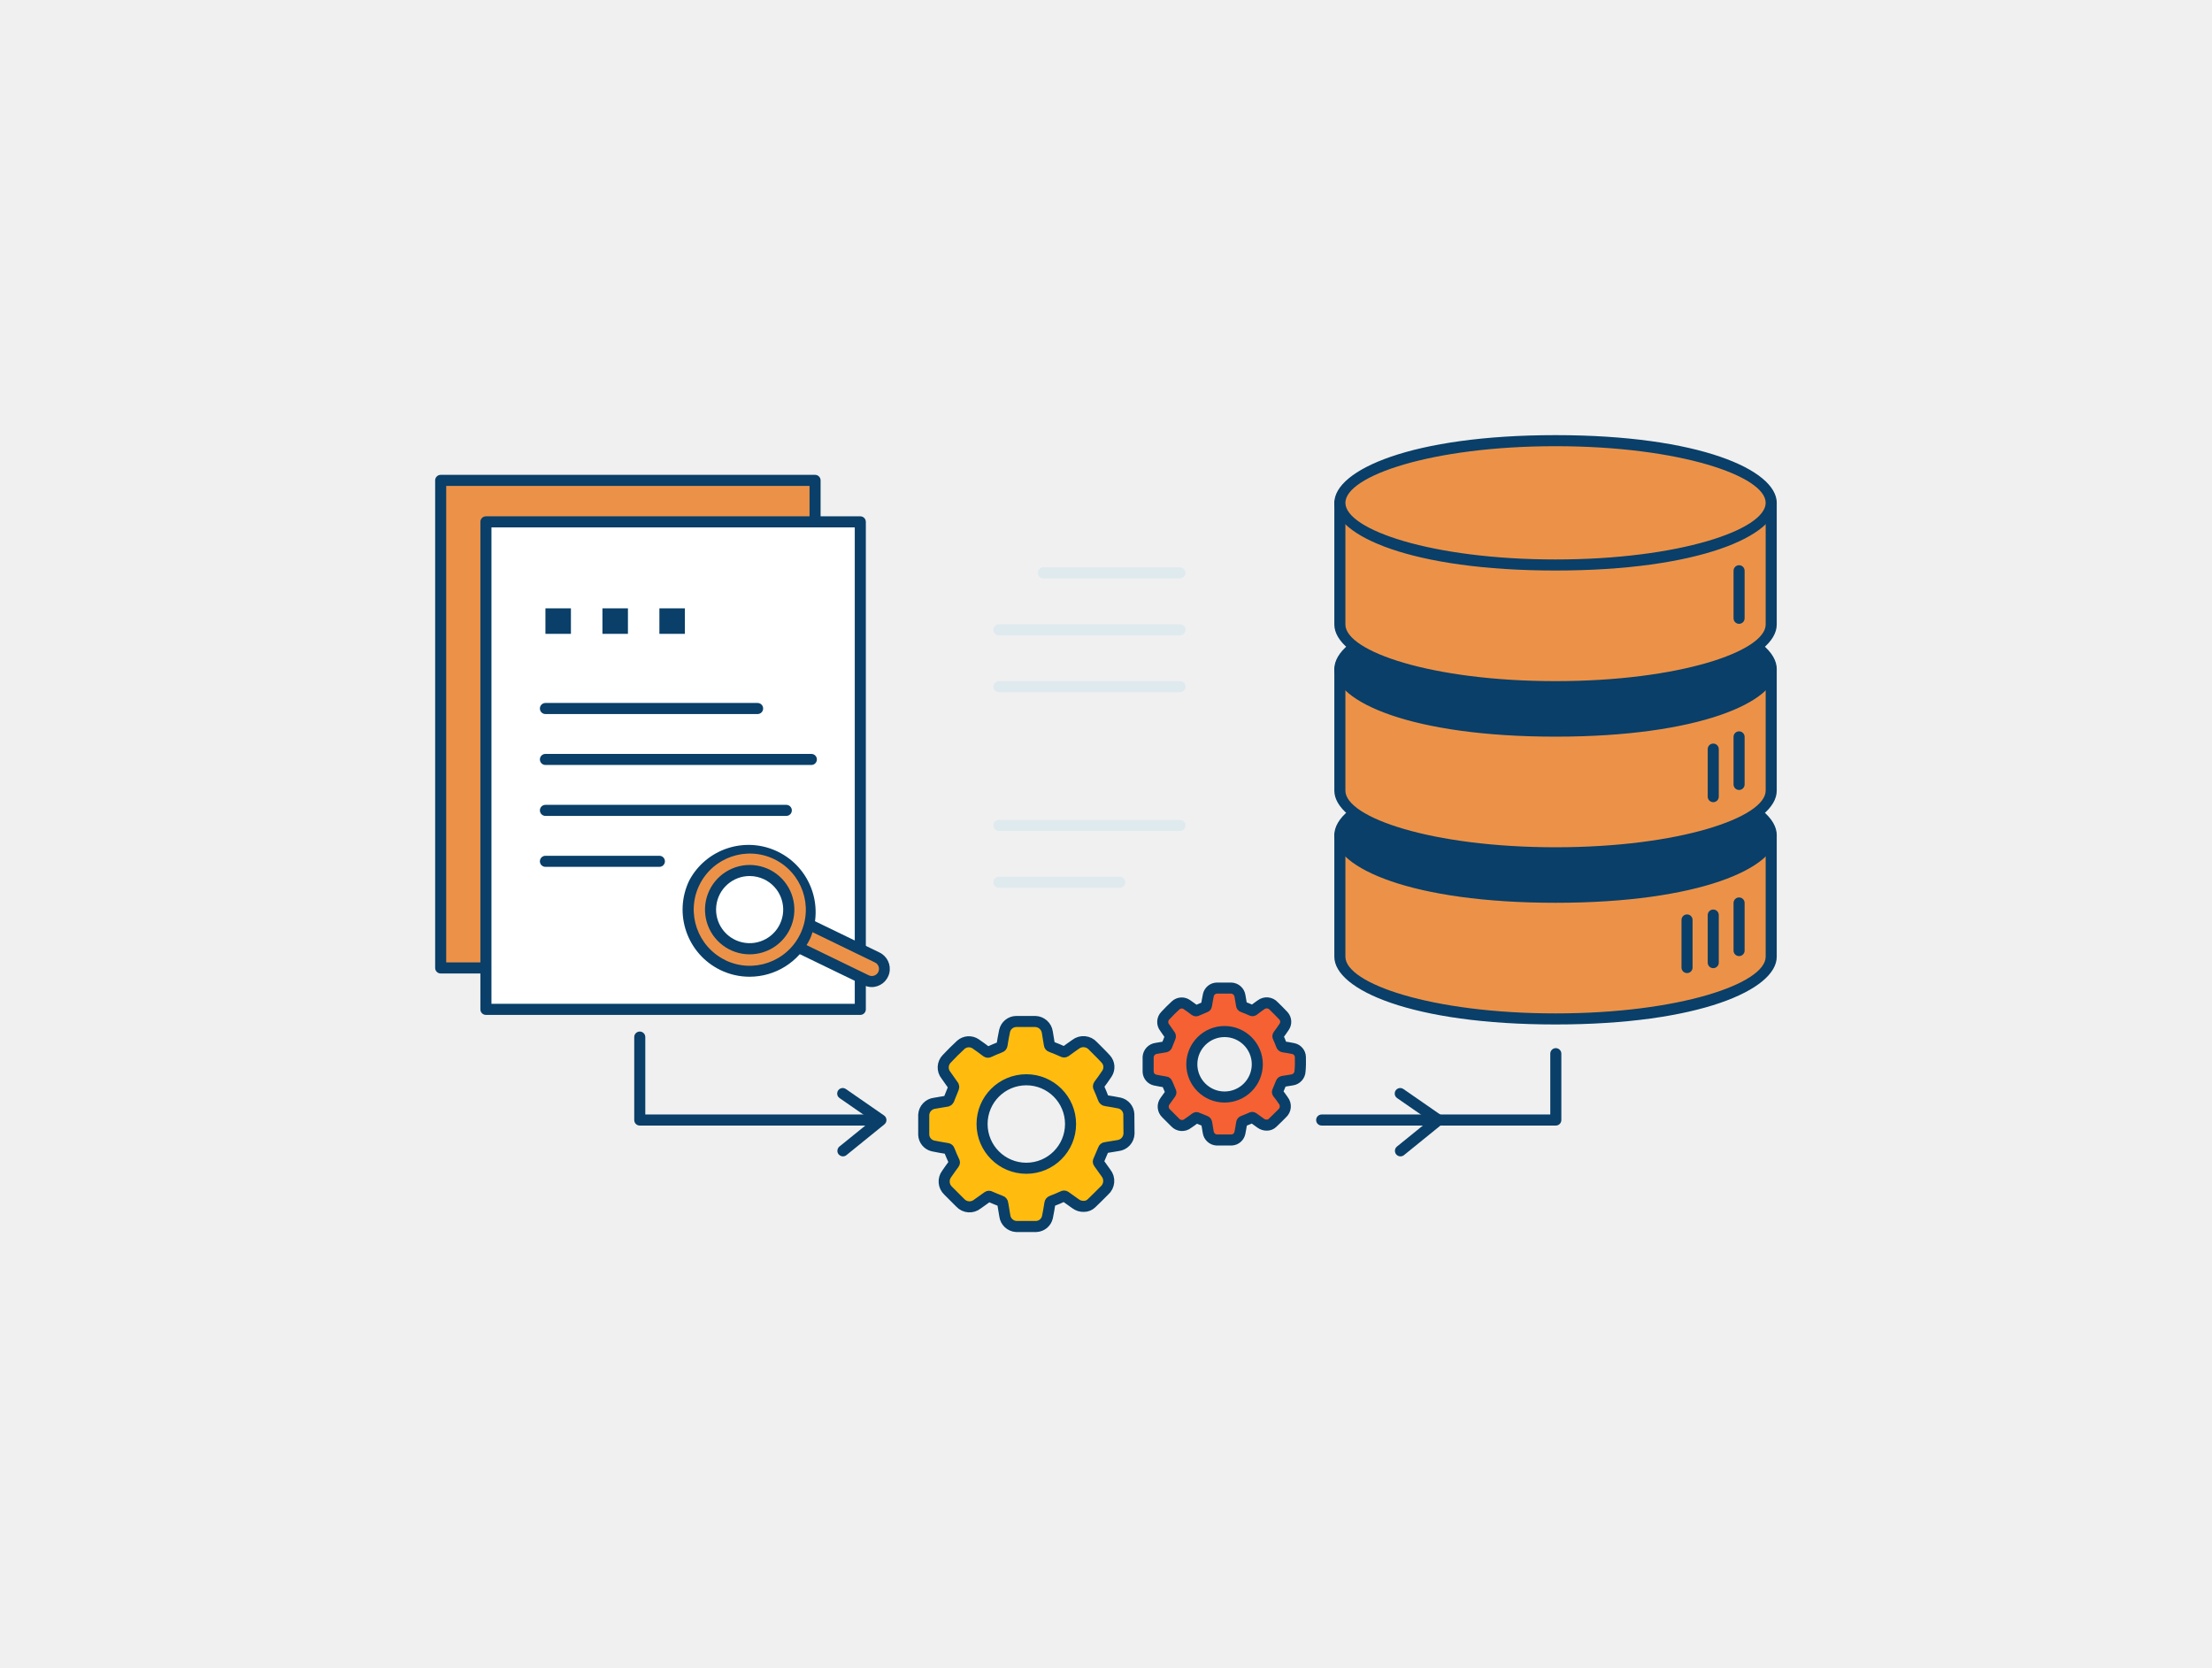
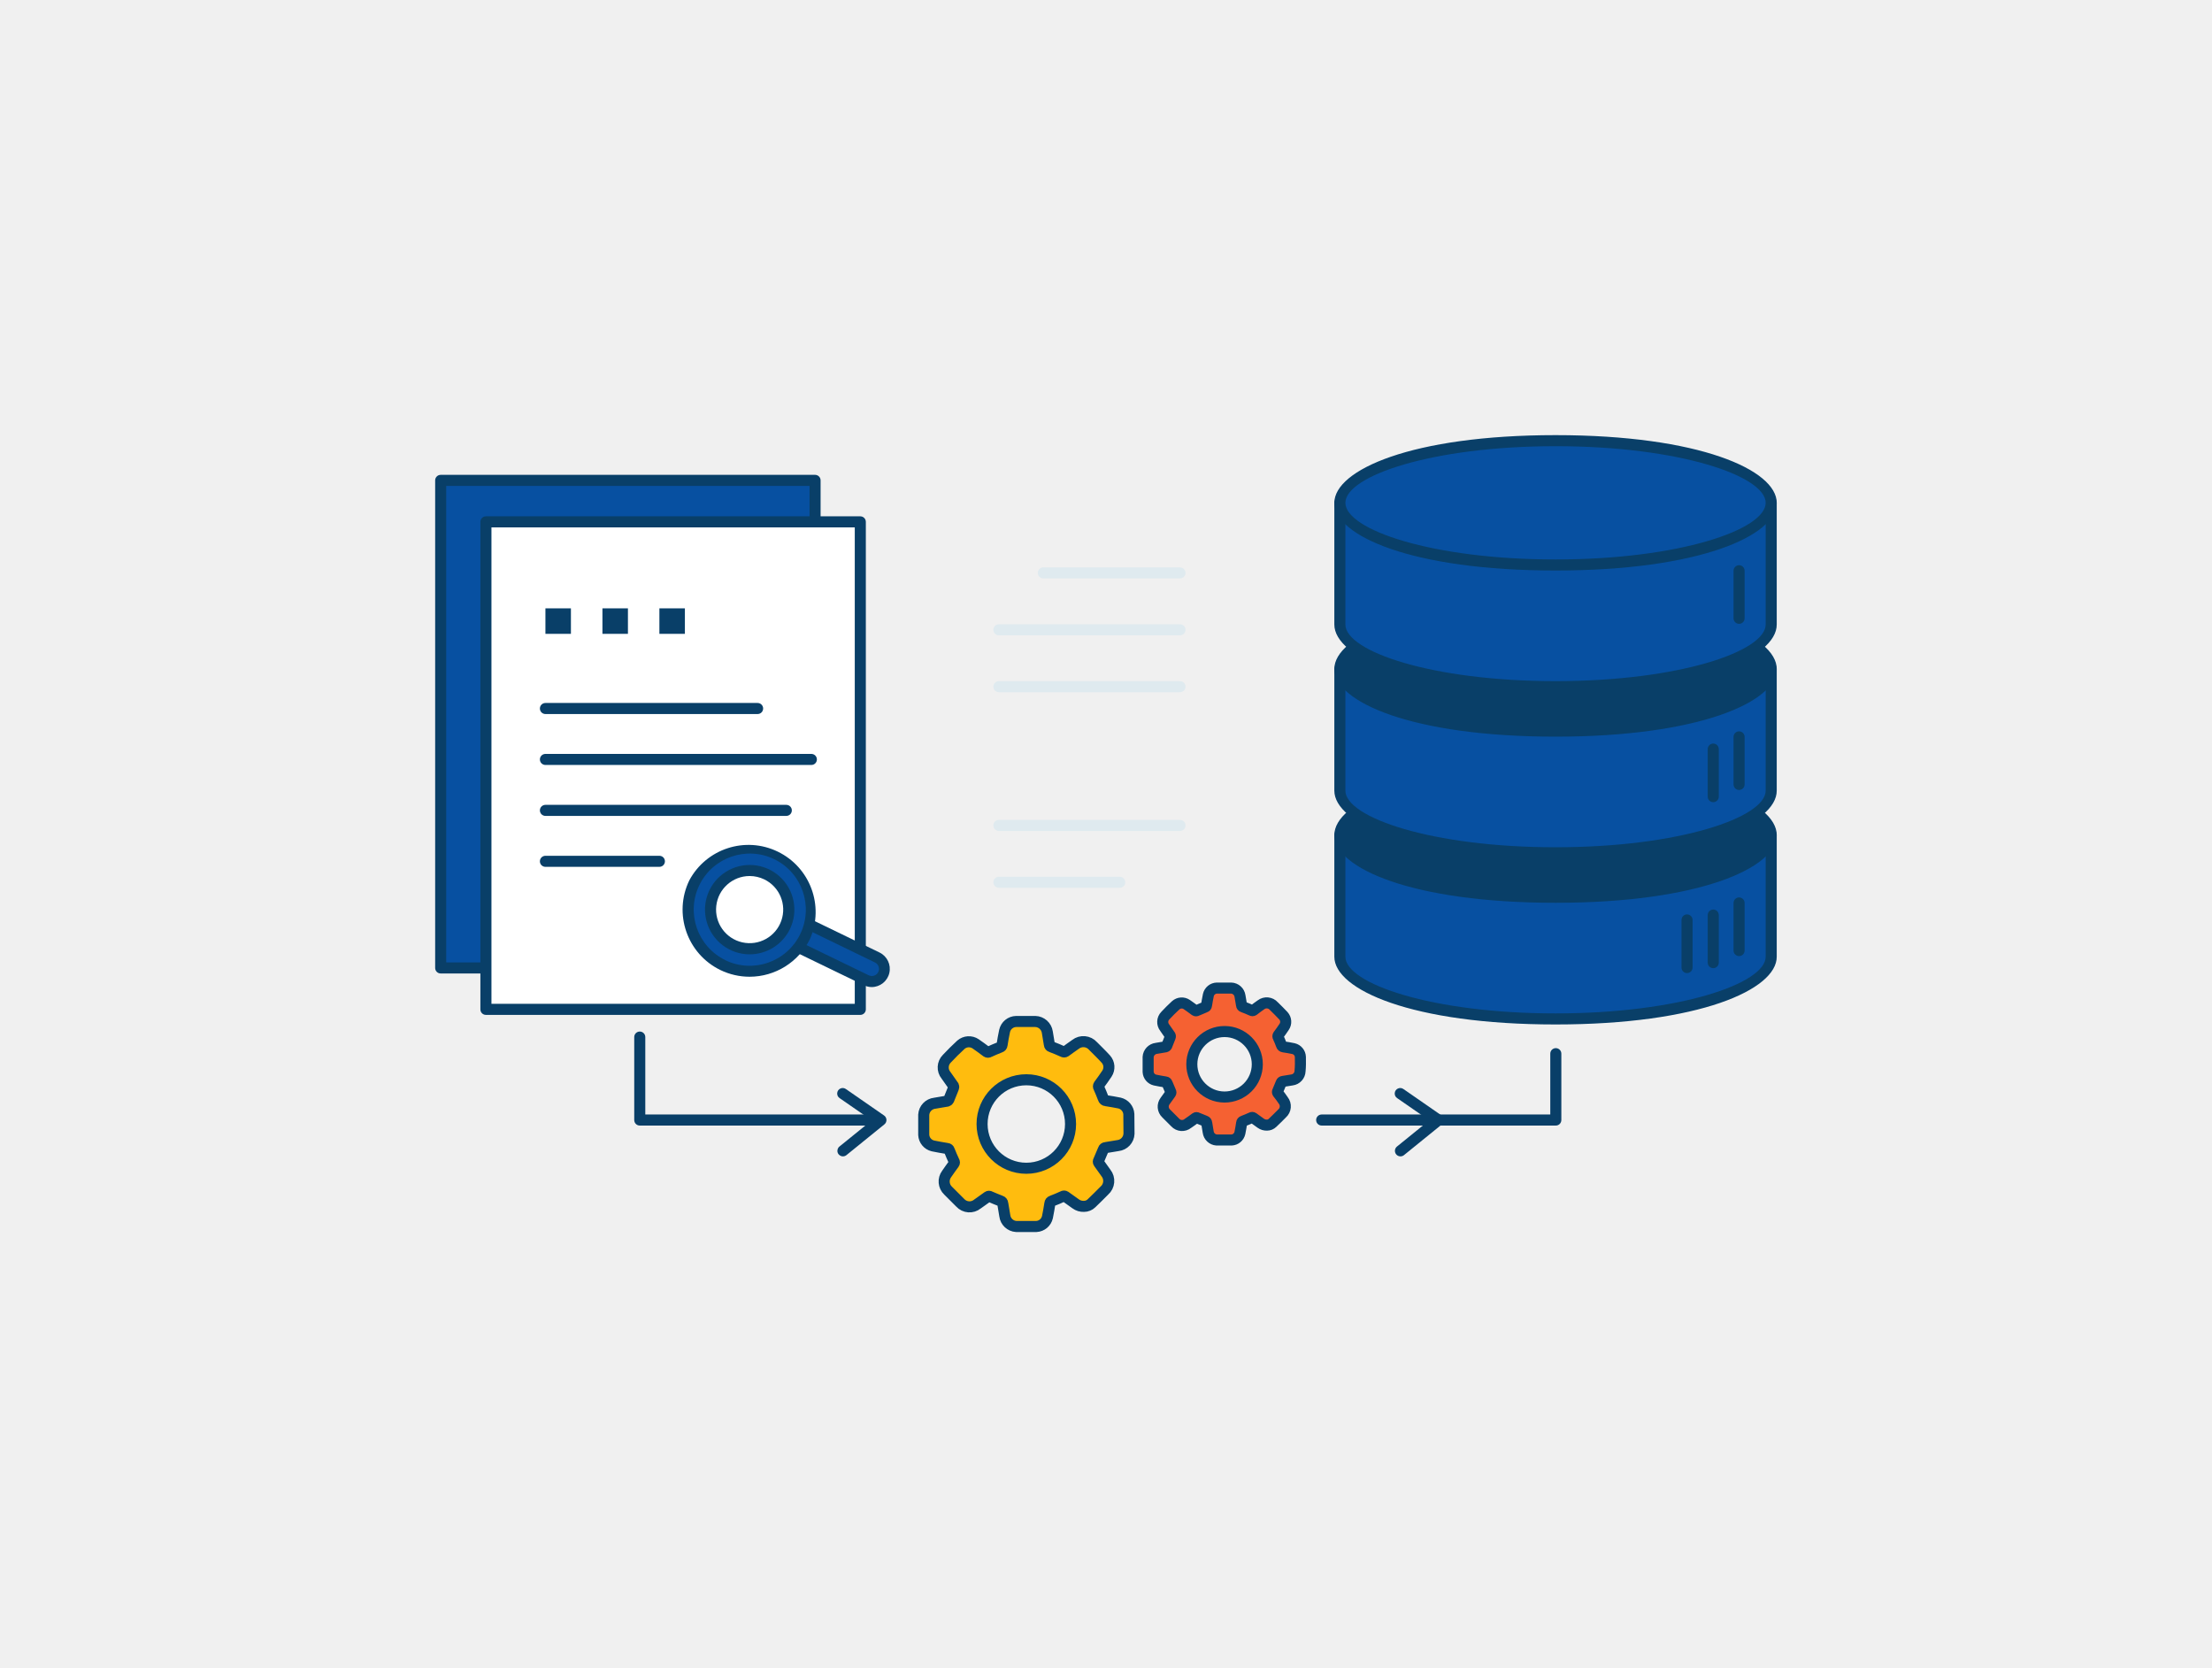
<svg xmlns="http://www.w3.org/2000/svg" viewBox="0 0 400 300" width="406" height="306" class="illustration styles_illustrationTablet__1DWOa">
  <g id="_519_analytics_process_outline" data-name="#519_analytics_process_outline">
-     <rect x="79.69" y="86.12" width="67.7" height="88.16" fill="#ec9248" />
+     <rect x="79.69" y="86.12" width="67.7" height="88.16" fill="#0750a1" />
    <path d="M147.39,175.28H79.69a1,1,0,0,1-1-1V86.12a1,1,0,0,1,1-1h67.7a1,1,0,0,1,1,1v88.16A1,1,0,0,1,147.39,175.28Zm-66.7-2h65.7V87.12H80.69Z" fill="#093f68" />
    <rect x="87.87" y="93.62" width="67.7" height="88.16" fill="#fff" />
    <path d="M155.57,182.77H87.87a1,1,0,0,1-1-1V93.62a1,1,0,0,1,1-1h67.7a1,1,0,0,1,1,1v88.15A1,1,0,0,1,155.57,182.77Zm-66.7-2h65.7V94.62H88.87Z" fill="#093f68" />
    <rect x="98.63" y="109.26" width="4.61" height="4.61" fill="#093f68" />
    <rect x="108.94" y="109.26" width="4.61" height="4.61" fill="#093f68" />
    <rect x="119.24" y="109.26" width="4.61" height="4.61" fill="#093f68" />
    <path d="M137,128.37H98.63a1,1,0,0,1,0-2H137a1,1,0,0,1,0,2Z" fill="#093f68" />
    <path d="M146.72,137.58H98.63a1,1,0,0,1,0-2h48.09a1,1,0,0,1,0,2Z" fill="#093f68" />
    <path d="M142.19,146.79H98.63a1,1,0,0,1,0-2h43.56a1,1,0,0,1,0,2Z" fill="#093f68" />
    <path d="M119.24,156H98.63a1,1,0,0,1,0-2h20.61a1,1,0,1,1,0,2Z" fill="#093f68" />
    <path d="M281.29,202.78H239a1,1,0,0,1,0-2h41.34v-11a1,1,0,0,1,2,0v12A1,1,0,0,1,281.29,202.78Z" fill="#093f68" />
    <path d="M157.44,202.78H115.69a1,1,0,0,1-1-1v-15a1,1,0,0,1,2,0v14h40.75a1,1,0,0,1,0,2Z" fill="#093f68" />
    <g id="ahcQ9Z">
      <path d="M204.13,200.71a2.19,2.19,0,0,0-1.68-2c-.81-.17-1.63-.3-2.45-.43a.53.53,0,0,1-.49-.4c-.24-.66-.52-1.3-.8-1.94a.42.42,0,0,1,0-.49c.5-.68,1-1.35,1.46-2.06a2.15,2.15,0,0,0-.19-2.62c-.75-.83-1.56-1.6-2.34-2.39a2.31,2.31,0,0,0-3.14-.29c-.61.43-1.23.86-1.83,1.31a.44.44,0,0,1-.49,0q-1-.46-2.1-.87a.42.42,0,0,1-.32-.38c-.12-.75-.24-1.5-.37-2.25a2.27,2.27,0,0,0-2.17-1.94c-1.15,0-2.31,0-3.46,0a2.19,2.19,0,0,0-2.1,1.72c-.19.84-.32,1.69-.46,2.54a.44.44,0,0,1-.31.38c-.68.26-1.35.55-2,.85a.41.41,0,0,1-.47,0c-.66-.49-1.33-1-2-1.45a2.19,2.19,0,0,0-2.66.17c-.88.81-1.73,1.65-2.54,2.52a2.23,2.23,0,0,0-.15,3c.45.64.92,1.28,1.36,1.93a.43.43,0,0,1,0,.35c-.28.72-.57,1.45-.87,2.16a.46.46,0,0,1-.28.23l-2.24.38a2.24,2.24,0,0,0-2,2.1c0,1.21,0,2.42,0,3.62a2.17,2.17,0,0,0,1.66,2c.86.19,1.73.32,2.6.47a.4.4,0,0,1,.36.3c.27.69.56,1.36.86,2a.35.35,0,0,1,0,.43c-.45.62-.91,1.24-1.34,1.88a2.27,2.27,0,0,0,.26,3q1.08,1.11,2.19,2.19a2.27,2.27,0,0,0,3.12.24c.63-.44,1.26-.88,1.88-1.34a.35.35,0,0,1,.41,0c.64.27,1.28.55,1.93.79a.49.49,0,0,1,.36.45c.11.75.24,1.48.37,2.22a2.22,2.22,0,0,0,2.07,1.94c1.21,0,2.43,0,3.64,0a2.17,2.17,0,0,0,2-1.69c.18-.82.3-1.65.44-2.48a.48.48,0,0,1,.34-.43c.68-.26,1.36-.54,2-.84a.39.39,0,0,1,.44,0l1.88,1.34a2.34,2.34,0,0,0,1.51.46,1.93,1.93,0,0,0,1.35-.55c.79-.75,1.56-1.53,2.33-2.3a2.31,2.31,0,0,0,.29-3.19l-1.31-1.83a.37.37,0,0,1,0-.44c.29-.67.58-1.35.85-2a.42.42,0,0,1,.39-.31c.75-.11,1.49-.24,2.24-.37a2.25,2.25,0,0,0,2-2.15C204.16,203.08,204.15,201.89,204.13,200.71Zm-18.54,9.79a8,8,0,1,1,8-8A8,8,0,0,1,185.59,210.5Z" fill="#ffbc0e" stroke="#093f68" stroke-linecap="round" stroke-linejoin="round" stroke-width="2" />
    </g>
    <g id="ahcQ9Z-2" data-name="ahcQ9Z">
      <path d="M235.15,190.37a1.61,1.61,0,0,0-1.24-1.5c-.6-.13-1.21-.23-1.82-.32a.42.42,0,0,1-.36-.3c-.18-.49-.38-1-.59-1.43a.33.33,0,0,1,0-.37c.37-.5.74-1,1.08-1.52a1.62,1.62,0,0,0-.14-2c-.56-.61-1.16-1.18-1.74-1.76a1.71,1.71,0,0,0-2.32-.22c-.45.32-.91.64-1.35,1a.33.33,0,0,1-.37,0c-.51-.23-1-.44-1.56-.64a.33.33,0,0,1-.23-.29c-.09-.55-.18-1.11-.28-1.66a1.67,1.67,0,0,0-1.6-1.44c-.86,0-1.71,0-2.57,0a1.62,1.62,0,0,0-1.55,1.27c-.14.62-.23,1.25-.34,1.88a.3.3,0,0,1-.23.28c-.5.2-1,.41-1.49.63a.29.29,0,0,1-.34,0c-.5-.37-1-.74-1.5-1.08a1.62,1.62,0,0,0-2,.13c-.65.6-1.28,1.22-1.88,1.87a1.64,1.64,0,0,0-.11,2.18l1,1.44a.31.31,0,0,1,0,.25c-.2.54-.42,1.08-.64,1.61a.34.34,0,0,1-.21.16l-1.66.28a1.69,1.69,0,0,0-1.49,1.57c0,.89,0,1.78,0,2.67a1.6,1.6,0,0,0,1.24,1.49c.63.14,1.28.24,1.92.35a.31.31,0,0,1,.27.22c.2.51.41,1,.64,1.51a.29.29,0,0,1,0,.32c-.34.46-.68.92-1,1.39a1.68,1.68,0,0,0,.19,2.25c.54.55,1.08,1.09,1.63,1.63a1.67,1.67,0,0,0,2.3.17c.47-.32.94-.65,1.4-1a.25.25,0,0,1,.3,0c.47.2,1,.41,1.43.58a.38.38,0,0,1,.27.34c.08.55.17,1.1.27,1.64a1.66,1.66,0,0,0,1.53,1.44q1.35,0,2.7,0a1.62,1.62,0,0,0,1.5-1.26c.13-.6.22-1.22.32-1.83a.35.35,0,0,1,.26-.32c.5-.19,1-.4,1.49-.62a.27.27,0,0,1,.32,0l1.39,1a1.82,1.82,0,0,0,1.12.34,1.42,1.42,0,0,0,1-.41c.59-.55,1.16-1.13,1.73-1.7a1.71,1.71,0,0,0,.21-2.36c-.31-.46-.64-.91-1-1.36a.29.29,0,0,1,0-.32c.22-.5.43-1,.63-1.52a.35.35,0,0,1,.29-.23c.56-.08,1.11-.17,1.67-.27a1.67,1.67,0,0,0,1.45-1.59C235.17,192.12,235.17,191.25,235.15,190.37Zm-13.73,7.25a5.92,5.92,0,1,1,5.94-5.91A5.92,5.92,0,0,1,221.42,197.62Z" fill="#f56132" stroke="#093f68" stroke-linecap="round" stroke-linejoin="round" stroke-width="2" />
    </g>
    <path d="M152.43,208.35a1,1,0,0,1-.63-1.78l5.84-4.73-5.78-4A1,1,0,1,1,153,196.2l6.87,4.76a1,1,0,0,1,.06,1.6l-6.87,5.57A1,1,0,0,1,152.43,208.35Z" fill="#093f68" />
    <path d="M253.25,208.35a1,1,0,0,1-.78-.37,1,1,0,0,1,.15-1.41l5.84-4.73-5.78-4a1,1,0,1,1,1.14-1.64l6.87,4.76a1,1,0,0,1,.43.79,1,1,0,0,1-.37.81l-6.87,5.57A1,1,0,0,1,253.25,208.35Z" fill="#093f68" />
-     <path d="M320.31,150.25v22c0,6.21-17.47,11.25-39,11.25s-39-5-39-11.25v-22Z" fill="#ec9248" />
+     <path d="M320.31,150.25v22c0,6.21-17.47,11.25-39,11.25s-39-5-39-11.25v-22Z" fill="#0750a1" />
    <path d="M281.29,184.5c-26,0-40-6.31-40-12.25v-22a1,1,0,0,1,1-1h78a1,1,0,0,1,1,1v22C321.31,178.19,307.28,184.5,281.29,184.5Zm-38-33.25v21c0,4.85,15.62,10.25,38,10.25s38-5.4,38-10.25v-21Z" fill="#093f68" />
    <ellipse cx="281.29" cy="150.25" rx="39.02" ry="11.24" fill="#093f68" />
    <path d="M281.29,162.5c-26,0-40-6.31-40-12.25s14-12.24,40-12.24,40,6.31,40,12.24S307.28,162.5,281.29,162.5Zm0-22.49c-22.4,0-38,5.4-38,10.24s15.62,10.25,38,10.25,38-5.4,38-10.25S303.69,140,281.29,140Z" fill="#093f68" />
    <path d="M314.48,172.14a1,1,0,0,1-1-1v-8.61a1,1,0,1,1,2,0v8.61A1,1,0,0,1,314.48,172.14Z" fill="#093f68" />
-     <path d="M320.31,120.22v22c0,6.21-17.47,11.24-39,11.24s-39-5-39-11.24v-22Z" fill="#ec9248" />
+     <path d="M320.31,120.22v22c0,6.21-17.47,11.24-39,11.24s-39-5-39-11.24v-22Z" fill="#0750a1" />
    <path d="M281.29,154.46c-26,0-40-6.31-40-12.24v-22a1,1,0,0,1,1-1h78a1,1,0,0,1,1,1v22C321.31,148.15,307.28,154.46,281.29,154.46Zm-38-33.24v21c0,4.84,15.62,10.24,38,10.24s38-5.4,38-10.24v-21Z" fill="#093f68" />
    <ellipse cx="281.29" cy="120.22" rx="39.02" ry="11.24" fill="#093f68" />
    <path d="M281.29,132.46c-26,0-40-6.31-40-12.24s14-12.25,40-12.25,40,6.31,40,12.25S307.28,132.46,281.29,132.46Zm0-22.49c-22.4,0-38,5.4-38,10.25s15.62,10.24,38,10.24,38-5.4,38-10.24S303.69,110,281.29,110Z" fill="#093f68" />
    <path d="M314.48,142.1a1,1,0,0,1-1-1v-8.6a1,1,0,0,1,2,0v8.6A1,1,0,0,1,314.48,142.1Z" fill="#093f68" />
    <path d="M309.81,144.31a1,1,0,0,1-1-1v-8.6a1,1,0,1,1,2,0v8.6A1,1,0,0,1,309.81,144.31Z" fill="#093f68" />
    <path d="M309.81,174.32a1,1,0,0,1-1-1v-8.6a1,1,0,1,1,2,0v8.6A1,1,0,0,1,309.81,174.32Z" fill="#093f68" />
    <path d="M305.07,175.21a1,1,0,0,1-1-1V165.6a1,1,0,1,1,2,0v8.61A1,1,0,0,1,305.07,175.21Z" fill="#093f68" />
-     <path d="M320.31,90.18v22c0,6.21-17.47,11.24-39,11.24s-39-5-39-11.24v-22Z" fill="#ec9248" />
+     <path d="M320.31,90.18v22c0,6.21-17.47,11.24-39,11.24s-39-5-39-11.24v-22Z" fill="#0750a1" />
    <path d="M281.29,124.42c-26,0-40-6.3-40-12.24v-22a1,1,0,0,1,1-1h78a1,1,0,0,1,1,1v22C321.31,118.12,307.28,124.42,281.29,124.42Zm-38-33.24v21c0,4.85,15.62,10.24,38,10.24s38-5.39,38-10.24v-21Z" fill="#093f68" />
-     <ellipse cx="281.29" cy="90.18" rx="39.02" ry="11.24" fill="#ec9248" />
+     <ellipse cx="281.29" cy="90.18" rx="39.02" ry="11.24" fill="#0750a1" />
    <path d="M281.29,102.42c-26,0-40-6.3-40-12.24s14-12.24,40-12.24,40,6.31,40,12.24S307.28,102.42,281.29,102.42Zm0-22.48c-22.4,0-38,5.4-38,10.24s15.62,10.24,38,10.24,38-5.39,38-10.24S303.69,79.94,281.29,79.94Z" fill="#093f68" />
    <path d="M314.48,112.06a1,1,0,0,1-1-1v-8.6a1,1,0,1,1,2,0v8.6A1,1,0,0,1,314.48,112.06Z" fill="#093f68" />
-     <path d="M147.65,156.17h0a2.29,2.29,0,0,1,2.29,2.29V183a0,0,0,0,1,0,0h-4.58a0,0,0,0,1,0,0V158.46a2.29,2.29,0,0,1,2.29-2.29Z" transform="translate(364.66 110.73) rotate(115.87)" fill="#ec9248" />
+     <path d="M147.65,156.17h0a2.29,2.29,0,0,1,2.29,2.29V183a0,0,0,0,1,0,0h-4.58a0,0,0,0,1,0,0V158.46a2.29,2.29,0,0,1,2.29-2.29Z" transform="translate(364.66 110.73) rotate(115.87)" fill="#0750a1" />
    <path d="M157.66,177.74a3.32,3.32,0,0,1-1.43-.33l-22.1-10.71a1,1,0,0,1-.51-.58,1,1,0,0,1,0-.76l2-4.12a1,1,0,0,1,1.33-.46l22.1,10.71a3.29,3.29,0,0,1-1.44,6.25ZM135.9,165.33l21.2,10.28a1.29,1.29,0,0,0,1.78-1.58,1.24,1.24,0,0,0-.66-.74L137,163Z" fill="#093f68" />
-     <circle cx="135.57" cy="163.74" r="11.14" fill="#ec9248" />
+     <circle cx="135.57" cy="163.74" r="11.14" fill="#0750a1" />
    <path d="M135.55,175.87a12.12,12.12,0,0,1-5.28-1.21h0a12.15,12.15,0,0,1-5.62-16.22A12.14,12.14,0,0,1,146.49,169,12.16,12.16,0,0,1,135.55,175.87Zm-4.41-3A10.14,10.14,0,0,0,140,154.61a10.15,10.15,0,0,0-13.54,4.7,10.16,10.16,0,0,0,4.69,13.55Z" fill="#093f68" />
    <circle cx="135.57" cy="163.74" r="7.08" fill="#fff" />
    <path d="M135.55,171.82a8.08,8.08,0,1,1,7.29-4.56A8.1,8.1,0,0,1,135.55,171.82Zm0-14.16a6.07,6.07,0,1,0,2.64.6A6.09,6.09,0,0,0,135.58,157.66Z" fill="#093f68" />
    <path d="M213.38,103.85H188.67a1,1,0,0,1,0-2h24.71a1,1,0,0,1,0,2Z" fill="#dfeaef" />
    <path d="M213.38,114.14H180.63a1,1,0,0,1,0-2h32.75a1,1,0,0,1,0,2Z" fill="#dfeaef" />
    <path d="M213.38,124.42H180.63a1,1,0,0,1,0-2h32.75a1,1,0,0,1,0,2Z" fill="#dfeaef" />
    <path d="M213.38,149.51H180.63a1,1,0,0,1,0-2h32.75a1,1,0,0,1,0,2Z" fill="#dfeaef" />
    <path d="M202.48,159.79H180.63a1,1,0,0,1,0-2h21.85a1,1,0,0,1,0,2Z" fill="#dfeaef" />
  </g>
</svg>
